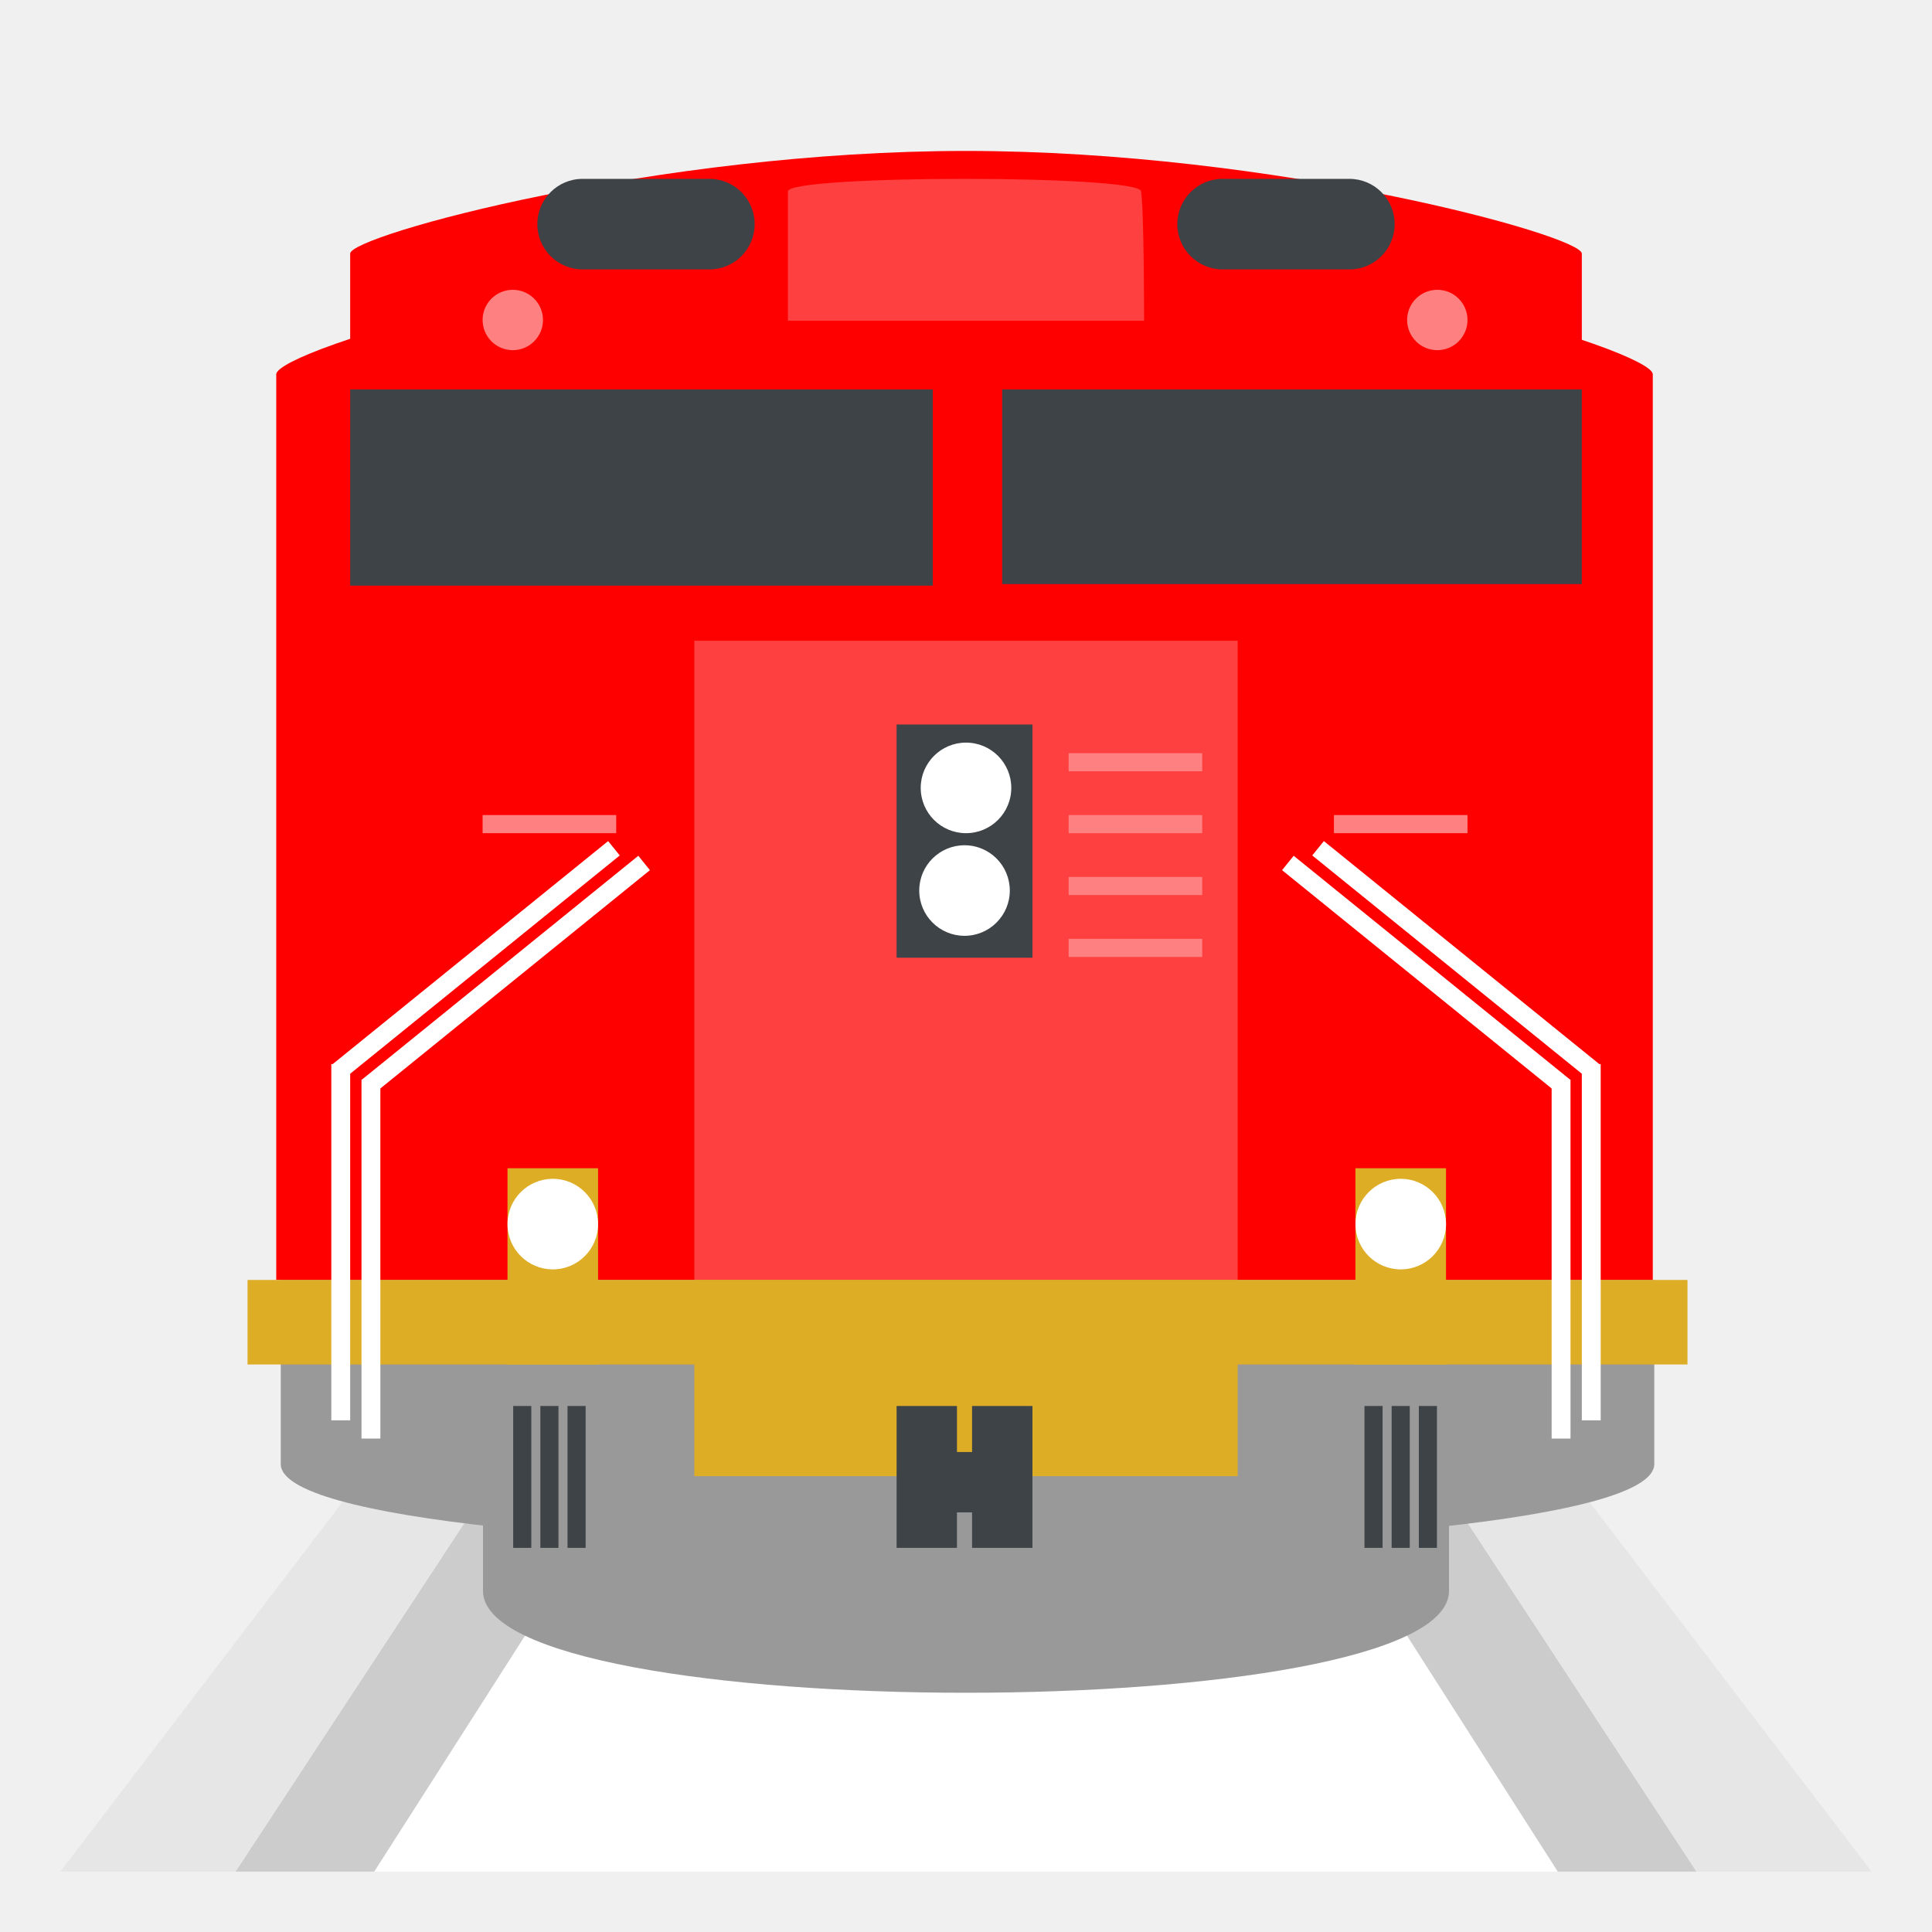
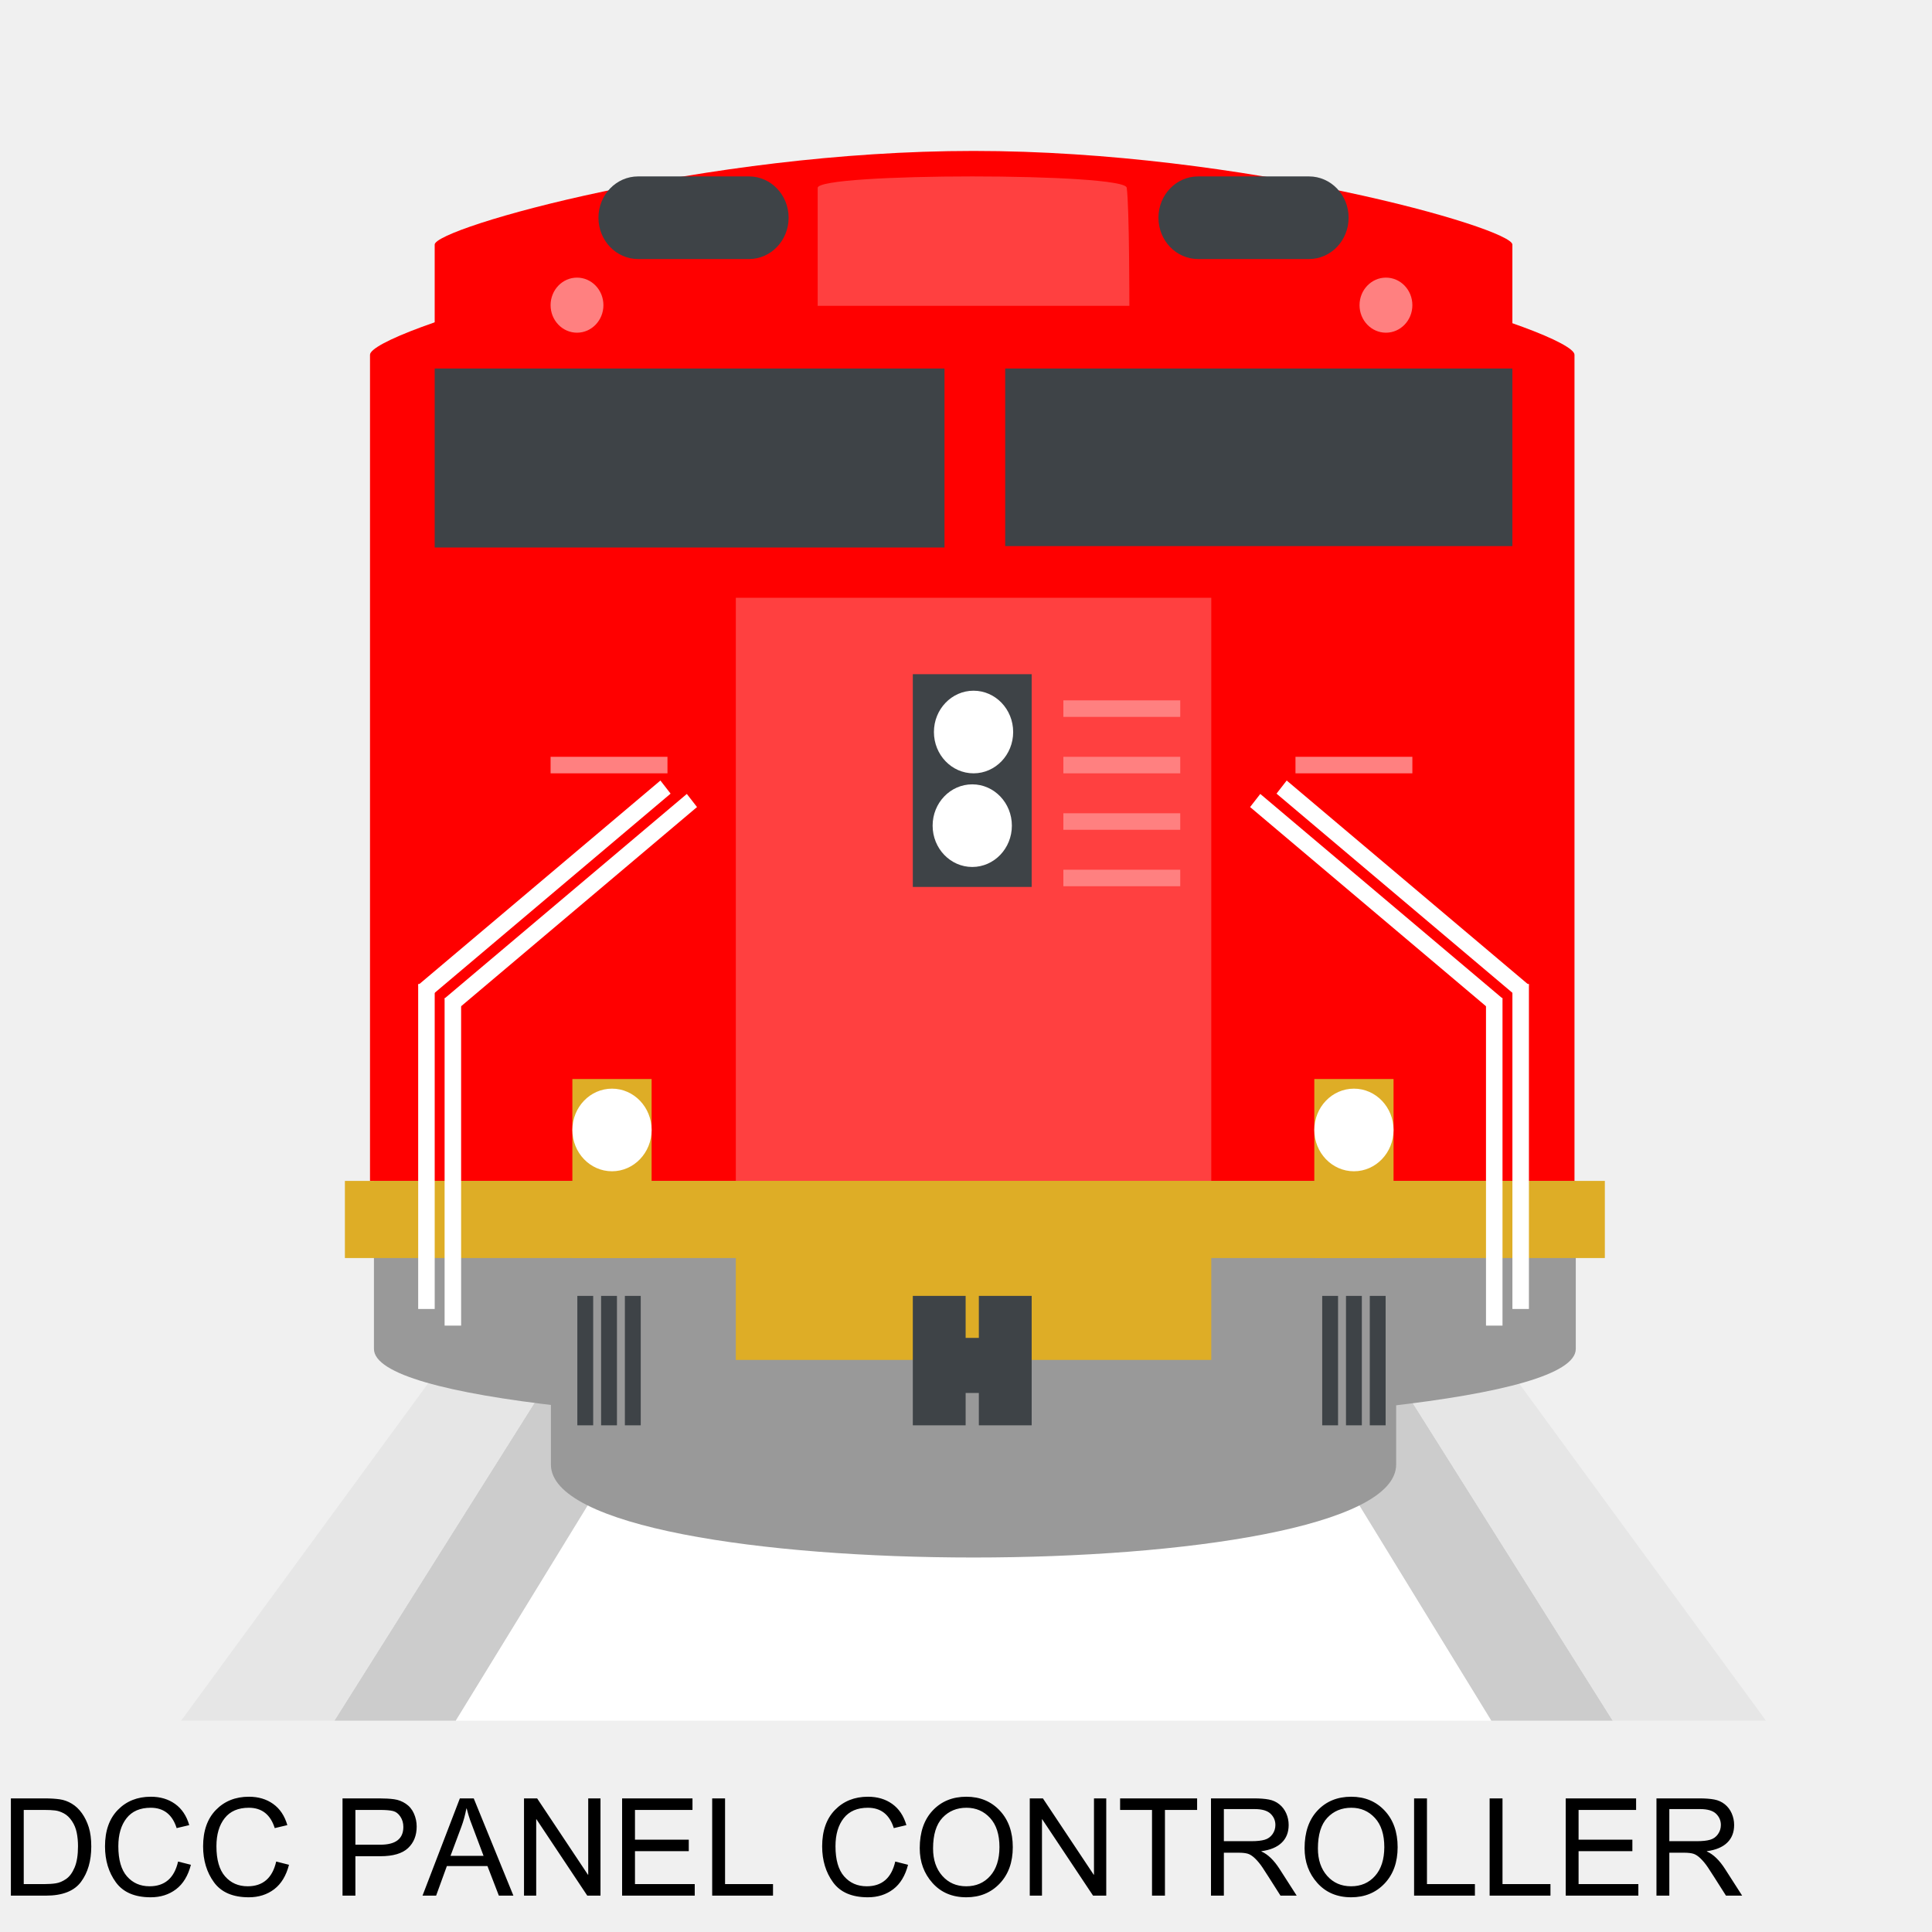
- <svg xmlns="http://www.w3.org/2000/svg" version="1.1" viewBox="0 0 64 64" width="64" height="64">
-   <defs />
-   <g id="Canvas_1" fill="none" fill-opacity="1" stroke-dasharray="none" stroke-opacity="1" stroke="none">
-     <g id="Canvas_1_Layer_1">
-       <g id="Graphic_2">
-         <path d="M 16.4 48.9 L 7.8 62 L 12.4 62 L 20.8 48.9 Z" fill="#ccc" />
-       </g>
-       <g id="Graphic_3">
-         <path d="M 16.4 48.9 L 12 48.9 L 2 62 L 7.8 62 Z" fill="#e6e6e6" />
-       </g>
-       <g id="Graphic_4">
-         <path d="M 47.6 48.9 L 43.2 48.9 L 51.6 62 L 56.2 62 Z" fill="#ccc" />
-       </g>
-       <g id="Graphic_5">
-         <path d="M 47.6 48.9 L 56.2 62 L 62 62 L 52 48.9 Z" fill="#e6e6e6" />
-       </g>
-       <g id="Graphic_6">
-         <path d="M 44 50.1 L 20 50.1 L 12.4 62 L 51.6 62 Z" fill="white" />
-       </g>
-       <g id="Graphic_7">
-         <path d="M 52.4 32.2 L 11.6 32.2 L 11.6 8.4 C 11.6 7.8 21.8 5 32 5 C 42.2 5 52.4 7.8 52.4 8.4 L 52.4 32.2" fill="red" />
-       </g>
-       <g id="Graphic_8">
-         <path d="M 54.8 48.5 C 54.8 52.2 9.3 52.2 9.3 48.5 L 9.3 42.4 L 54.8 42.4 L 54.8 48.5" fill="#999" />
-       </g>
-       <g id="Graphic_9">
-         <path d="M 48 52.7 C 48 57.2 16 57.2 16 52.7 L 16 45.2 L 48 45.2 L 48 52.7" fill="#999" />
-       </g>
-       <g id="Graphic_10">
-         <path d="M 54.751 42.4 L 9.151 42.4 L 9.151 12.4 C 9.151 11.6 20.551 8.1 31.951 8.1 C 43.351 8.1 54.751 11.6 54.751 12.4 L 54.751 42.4" fill="red" />
-       </g>
-       <g id="Group_64">
-         <g id="Graphic_13">
-           <rect x="11.6" y="12.9" width="19.3" height="6.5" fill="#3e4347" />
+ <svg xmlns="http://www.w3.org/2000/svg" width="128" height="128" viewBox="0 0 128 128" fill="none">
+   <defs>
+     <clipPath id="clip_path_1">
+       <rect width="128" height="128" />
+     </clipPath>
+     <clipPath id="clip_path_2">
+       <rect width="128" height="16" />
+     </clipPath>
+   </defs>
+   <g clip-path="url(#clip_path_1)">
+     <g transform="translate(12 10)">
+       <g>
+         <path d="M15.05 0L0 23.902L8.05 23.902L22.75 0L15.05 0Z" fill="#CCCCCC" transform="translate(10.15 80.098)" />
+         <path d="M25.2 0L17.5 0L0 23.902L10.15 23.902L25.2 0Z" fill="#E6E6E6" transform="translate(0 80.098)" />
+         <path d="M7.7 0L0 0L14.7 23.902L22.75 23.902L7.7 0Z" fill="#CCCCCC" transform="translate(72.1 80.098)" />
+         <path d="M0 0L15.05 23.902L25.2 23.902L7.7 0L0 0Z" fill="#E6E6E6" transform="translate(79.8 80.098)" />
+         <path d="M55.3 0L13.3 0L0 21.712L68.6 21.712L55.3 0Z" fill="#FFFFFF" transform="translate(18.199 82.288)" />
+         <path d="M71.4 49.628L0 49.628C0 49.628 0 6.204 0 6.204C0 5.109 17.85 0 35.7 0C53.55 0 71.4 5.109 71.4 6.204C71.4 6.204 71.4 49.628 71.4 49.628L71.4 49.628Z" fill="#FF0000" transform="translate(16.799 0)" />
+         <path d="M79.625 11.13C79.625 17.881 0 17.881 0 11.13C0 11.13 0 0 0 0L79.625 0L79.625 11.13C79.625 11.13 79.625 11.13 79.625 11.13Z" fill="#999999" transform="translate(12.775 68.239)" />
+         <path d="M56 13.684C56 21.895 0 21.895 0 13.684C0 13.684 0 0 0 0L56 0L56 13.684C56 13.684 56 13.684 56 13.684Z" fill="#999999" transform="translate(24.499 73.347)" />
+         <path d="M79.8 62.583L0 62.583C0 62.583 0 7.846 0 7.846C0 6.386 19.95 0 39.9 0C59.85 0 79.8 6.386 79.8 7.846C79.8 7.846 79.8 62.583 79.8 62.583L79.8 62.583Z" fill="#FF0000" transform="translate(12.514 5.656)" />
+         <g transform="translate(16.799 14.414)">
+           <rect width="33.776" height="11.86" fill="#3E4347" fill-rule="evenodd" />
+           <rect width="33.603" height="11.767" fill="#3E4347" fill-rule="evenodd" transform="translate(37.797 0)" />
        </g>
-         <g id="Graphic_12">
-           <rect x="33.198" y="12.9" width="19.202" height="6.449" fill="#3e4347" />
+         <rect width="31.5" height="38.635" fill="#FF4040" fill-rule="evenodd" transform="translate(36.75 29.604)" />
+         <rect width="7.875" height="14.095" fill="#3E4347" fill-rule="evenodd" transform="translate(48.476 34.667)" />
+         <rect width="31.5" height="11.86" fill="#DEAD26" fill-rule="evenodd" transform="translate(36.75 68.239)" />
+         <rect width="3.5" height="8.575" fill="#3E4347" fill-rule="evenodd" transform="translate(48.476 75.856)" />
+         <rect width="3.5" height="8.575" fill="#3E4347" fill-rule="evenodd" transform="translate(52.851 75.856)" />
+         <rect width="83.475" height="5.109" fill="#DEAD26" fill-rule="evenodd" transform="translate(10.85 68.239)" />
+         <path d="M0 2.737C0 1.225 1.175 0 2.625 0C4.075 0 5.25 1.225 5.25 2.737C5.25 4.248 4.075 5.474 2.625 5.474C1.175 5.474 0 4.248 0 2.737Z" fill="#FFFFFF" fill-rule="evenodd" transform="translate(49.875 35.761)" />
+         <path d="M0 2.737C0 1.225 1.175 0 2.625 0C4.075 0 5.25 1.225 5.25 2.737C5.25 4.248 4.075 5.474 2.625 5.474C1.175 5.474 0 4.248 0 2.737Z" fill="#FFFFFF" fill-rule="evenodd" transform="translate(49.789 41.965)" />
+         <path d="M20.65 8.575L0 8.575C0 8.575 0 0.759 0 0.759C0 -0.253 20.475 -0.253 20.475 0.759C20.65 1.974 20.65 8.575 20.65 8.575C20.65 8.575 20.65 8.575 20.65 8.575Z" fill="#FF4040" transform="translate(42.174 1.688)" />
+         <path d="M0 1.825C0 0.817 0.784 0 1.75 0C2.716 0 3.5 0.817 3.5 1.825C3.5 2.832 2.716 3.649 1.75 3.649C0.784 3.649 0 2.832 0 1.825Z" fill="#FF8080" fill-rule="evenodd" transform="translate(24.478 8.393)" />
+         <path d="M0 1.825C0 0.817 0.784 0 1.75 0C2.717 0 3.5 0.817 3.5 1.825C3.5 2.832 2.717 3.649 1.75 3.649C0.784 3.649 0 2.832 0 1.825Z" fill="#FF8080" fill-rule="evenodd" transform="translate(78.073 8.393)" />
+         <g transform="translate(26.25 75.856)">
+           <rect width="1.05" height="8.575" fill="#3E4347" fill-rule="evenodd" />
+           <rect width="1.05" height="8.575" fill="#3E4347" fill-rule="evenodd" transform="translate(1.575 0)" />
+           <rect width="1.05" height="8.575" fill="#3E4347" fill-rule="evenodd" transform="translate(3.15 0)" />
        </g>
-       </g>
-       <g id="Graphic_14">
-         <rect x="23" y="21.225" width="18" height="21.175" fill="#ff4040" />
-       </g>
-       <g id="Graphic_15">
-         <rect x="29.701" y="24" width="4.5" height="7.725" fill="#3e4347" />
-       </g>
-       <g id="Graphic_24">
-         <rect x="23" y="42.4" width="18" height="6.5" fill="#dead26" />
-       </g>
-       <g id="Graphic_27">
-         <rect x="29.701" y="46.575" width="2" height="4.7" fill="#3e4347" />
-       </g>
-       <g id="Graphic_26">
-         <rect x="32.201" y="46.575" width="2" height="4.7" fill="#3e4347" />
-       </g>
-       <g id="Graphic_28">
-         <rect x="8.2" y="42.4" width="47.7" height="2.8" fill="#dead26" />
-       </g>
-       <g id="Graphic_35">
-         <circle cx="32" cy="26.1" r="1.5" fill="white" />
-       </g>
-       <g id="Graphic_37">
-         <circle cx="31.951" cy="29.5" r="1.5" fill="white" />
-       </g>
-       <g id="Graphic_38">
-         <path d="M 37.9 10.625 L 26.1 10.625 L 26.1 6.341 C 26.1 5.786 37.8 5.786 37.8 6.341 C 37.9 7.007 37.9 10.625 37.9 10.625" fill="#ff4040" />
-       </g>
-       <g id="Graphic_39">
-         <circle cx="16.987" cy="10.6" r="1" fill="#ff8080" />
-       </g>
-       <g id="Graphic_40">
-         <circle cx="47.613" cy="10.6" r="1" fill="#ff8080" />
-       </g>
-       <g id="Group_46">
-         <g id="Graphic_42">
-           <rect x="17" y="46.575" width=".6" height="4.7" fill="#3e4347" />
+         <g transform="translate(75.6 75.856)">
+           <rect width="1.05" height="8.575" fill="#3E4347" fill-rule="evenodd" />
+           <rect width="1.05" height="8.575" fill="#3E4347" fill-rule="evenodd" transform="translate(1.575 0)" />
+           <rect width="1.05" height="8.575" fill="#3E4347" fill-rule="evenodd" transform="translate(3.152 0)" />
        </g>
-         <g id="Graphic_44">
-           <rect x="17.9" y="46.575" width=".6" height="4.7" fill="#3e4347" />
+         <rect width="4.9" height="3.649" fill="#3E4347" fill-rule="evenodd" transform="translate(50.181 78.639)" />
+         <rect width="7.744" height="1.095" fill="#FF8080" fill-rule="evenodd" transform="translate(58.45 36.4)" />
+         <rect width="7.744" height="1.095" fill="#FF8080" fill-rule="evenodd" transform="translate(58.45 40.14)" />
+         <rect width="7.744" height="1.095" fill="#FF8080" fill-rule="evenodd" transform="translate(58.45 43.881)" />
+         <rect width="7.744" height="1.095" fill="#FF8080" fill-rule="evenodd" transform="translate(58.45 47.621)" />
+         <rect width="7.744" height="1.095" fill="#FF8080" fill-rule="evenodd" transform="translate(73.829 40.14)" />
+         <rect width="7.744" height="1.095" fill="#FF8080" fill-rule="evenodd" transform="translate(24.478 40.14)" />
+         <g transform="translate(64.75 1.688)">
+           <path d="M9.974 0C11.424 0 12.599 1.225 12.599 2.737C12.599 2.737 12.599 2.737 12.599 2.737C12.599 4.248 11.424 5.474 9.974 5.474C9.974 5.474 2.625 5.474 2.625 5.474C1.175 5.474 0 4.248 0 2.737C0 2.737 0 2.737 0 2.737C0 1.225 1.175 0 2.625 0C2.625 0 9.974 0 9.974 0Z" fill="#3E4347" />
+           <path d="M9.974 0C11.424 0 12.599 1.225 12.599 2.737C12.599 2.737 12.599 2.737 12.599 2.737C12.599 4.248 11.424 5.474 9.974 5.474C9.974 5.474 2.625 5.474 2.625 5.474C1.175 5.474 0 4.248 0 2.737C0 2.737 0 2.737 0 2.737C0 1.225 1.175 0 2.625 0C2.625 0 9.974 0 9.974 0Z" fill="none" stroke-width="0" stroke="#B1001C" stroke-linejoin="round" />
        </g>
-         <g id="Graphic_45">
-           <rect x="18.8" y="46.575" width=".6" height="4.7" fill="#3e4347" />
+         <g transform="translate(27.649 1.688)">
+           <path d="M9.974 0C11.424 0 12.599 1.225 12.599 2.737C12.599 2.737 12.599 2.737 12.599 2.737C12.599 4.248 11.424 5.474 9.974 5.474C9.974 5.474 2.625 5.474 2.625 5.474C1.175 5.474 0 4.248 0 2.737C0 2.737 0 2.737 0 2.737C0 1.225 1.175 0 2.625 0C2.625 0 9.974 0 9.974 0Z" fill="#3E4347" />
+           <path d="M9.974 0C11.424 0 12.599 1.225 12.599 2.737C12.599 2.737 12.599 2.737 12.599 2.737C12.599 4.248 11.424 5.474 9.974 5.474C9.974 5.474 2.625 5.474 2.625 5.474C1.175 5.474 0 4.248 0 2.737C0 2.737 0 2.737 0 2.737C0 1.225 1.175 0 2.625 0C2.625 0 9.974 0 9.974 0Z" fill="none" stroke-width="0" stroke="#B1001C" stroke-linejoin="round" />
        </g>
-       </g>
-       <g id="Group_53">
-         <g id="Graphic_50">
-           <rect x="45.2" y="46.575" width=".6" height="4.7" fill="#3e4347" />
+         <rect width="5.25" height="11.86" fill="#DEAD26" fill-rule="evenodd" transform="translate(75.076 61.488)" />
+         <path d="M0 2.737C0 1.225 1.175 0 2.625 0C4.075 0 5.25 1.225 5.25 2.737C5.25 4.248 4.075 5.474 2.625 5.474C1.175 5.474 0 4.248 0 2.737Z" fill="#FFFFFF" fill-rule="evenodd" transform="translate(75.076 62.126)" />
+         <rect width="5.25" height="11.86" fill="#DEAD26" fill-rule="evenodd" transform="translate(25.921 61.488)" />
+         <path d="M0 2.737C0 1.225 1.175 0 2.625 0C4.075 0 5.25 1.225 5.25 2.737C5.25 4.248 4.075 5.474 2.625 5.474C1.175 5.474 0 4.248 0 2.737Z" fill="#FFFFFF" fill-rule="evenodd" transform="translate(25.921 62.126)" />
+         <g transform="translate(15.706 41.712)">
+           <rect width="1.094" height="21.53" fill="#FFFFFF" fill-rule="evenodd" transform="translate(0 13.481)" />
+           <rect width="1.094" height="21.695" fill="#FFFFFF" fill-rule="evenodd" transform="translate(1.75 14.418)" />
+           <path d="M0 13.549L16.048 0L16.723 0.868L0.675 14.418L0 13.549Z" fill="#FFFFFF" />
+           <path d="M0 13.549L16.048 0L16.723 0.868L0.675 14.418L0 13.549Z" fill="#FFFFFF" transform="translate(1.75 0.889)" />
        </g>
-         <g id="Graphic_49">
-           <rect x="46.1" y="46.575" width=".6" height="4.7" fill="#3e4347" />
-         </g>
-         <g id="Graphic_48">
-           <rect x="47.001" y="46.575" width=".6" height="4.7" fill="#3e4347" />
-         </g>
-       </g>
-       <g id="Graphic_51">
-         <rect x="30.675" y="48.1" width="2.8" height="2" fill="#3e4347" />
-       </g>
-       <g id="Graphic_52">
-         <rect x="35.4" y="24.95" width="4.425" height=".6" fill="#ff8080" />
-       </g>
-       <g id="Graphic_54">
-         <rect x="35.4" y="27" width="4.425" height=".6" fill="#ff8080" />
-       </g>
-       <g id="Graphic_55">
-         <rect x="35.4" y="29.05" width="4.425" height=".6" fill="#ff8080" />
-       </g>
-       <g id="Graphic_56">
-         <rect x="35.4" y="31.1" width="4.425" height=".6" fill="#ff8080" />
-       </g>
-       <g id="Graphic_61">
-         <rect x="44.188" y="27" width="4.425" height=".6" fill="#ff8080" />
-       </g>
-       <g id="Graphic_62">
-         <rect x="15.987" y="27" width="4.425" height=".6" fill="#ff8080" />
-       </g>
-       <g id="Graphic_63">
-         <path d="M 40.5 5.925 L 44.7 5.925 C 45.528 5.925 46.2 6.597 46.2 7.425 L 46.2 7.425 C 46.2 8.253 45.528 8.925 44.7 8.925 L 40.5 8.925 C 39.672 8.925 39 8.253 39 7.425 L 39 7.425 C 39 6.597 39.672 5.925 40.5 5.925 Z" fill="#3e4347" />
-         <path d="M 40.5 5.925 L 44.7 5.925 C 45.528 5.925 46.2 6.597 46.2 7.425 L 46.2 7.425 C 46.2 8.253 45.528 8.925 44.7 8.925 L 40.5 8.925 C 39.672 8.925 39 8.253 39 7.425 L 39 7.425 C 39 6.597 39.672 5.925 40.5 5.925 Z" stroke="#b1001c" stroke-linecap="butt" stroke-linejoin="round" stroke-width="0" />
-       </g>
-       <g id="Graphic_65">
-         <path d="M 19.3 5.925 L 23.499 5.925 C 24.328 5.925 24.999 6.597 24.999 7.425 L 24.999 7.425 C 24.999 8.253 24.328 8.925 23.499 8.925 L 19.3 8.925 C 18.471 8.925 17.8 8.253 17.8 7.425 L 17.8 7.425 C 17.8 6.597 18.471 5.925 19.3 5.925 Z" fill="#3e4347" />
-         <path d="M 19.3 5.925 L 23.499 5.925 C 24.328 5.925 24.999 6.597 24.999 7.425 L 24.999 7.425 C 24.999 8.253 24.328 8.925 23.499 8.925 L 19.3 8.925 C 18.471 8.925 17.8 8.253 17.8 7.425 L 17.8 7.425 C 17.8 6.597 18.471 5.925 19.3 5.925 Z" stroke="#b1001c" stroke-linecap="butt" stroke-linejoin="round" stroke-width="0" />
-       </g>
-       <g id="Graphic_66">
-         <rect x="44.901" y="38.7" width="3" height="6.5" fill="#dead26" />
-       </g>
-       <g id="Graphic_67">
-         <circle cx="46.401" cy="40.55" r="1.5" fill="white" />
-       </g>
-       <g id="Graphic_69">
-         <rect x="16.812" y="38.7" width="3" height="6.5" fill="#dead26" />
-       </g>
-       <g id="Graphic_68">
-         <circle cx="18.312" cy="40.55" r="1.5" fill="white" />
-       </g>
-       <g id="Group_74">
-         <g id="Graphic_20">
-           <rect x="10.975" y="35.25" width=".625" height="11.8" fill="white" />
-         </g>
-         <g id="Graphic_71">
-           <rect x="11.975" y="35.763" width=".625" height="11.891" fill="white" />
-         </g>
-         <g id="Graphic_72">
-           <path d="M 10.975 35.287 L 20.145 27.862 L 20.53 28.338 L 11.36 35.763 Z" fill="white" />
-         </g>
-         <g id="Graphic_73">
-           <path d="M 11.975 35.775 L 21.145 28.349 L 21.53 28.825 L 12.36 36.251 Z" fill="white" />
-         </g>
-       </g>
-       <g id="Group_75">
-         <g id="Graphic_79">
-           <rect x="52.4" y="35.25" width=".625" height="11.8" fill="white" />
-         </g>
-         <g id="Graphic_78">
-           <rect x="51.4" y="35.763" width=".625" height="11.891" fill="white" />
-         </g>
-         <g id="Graphic_77">
-           <path d="M 53.025 35.287 L 43.855 27.862 L 43.47 28.338 L 52.64 35.763 Z" fill="white" />
-         </g>
-         <g id="Graphic_76">
-           <path d="M 52.025 35.775 L 42.855 28.349 L 42.47 28.825 L 51.64 36.251 Z" fill="white" />
+         <g transform="translate(70.822 41.712)">
+           <rect width="1.094" height="21.53" fill="#FFFFFF" fill-rule="evenodd" transform="translate(17.379 13.481)" />
+           <rect width="1.094" height="21.695" fill="#FFFFFF" fill-rule="evenodd" transform="translate(15.629 14.418)" />
+           <path d="M16.723 13.549L0.675 0L0 0.868L16.048 14.418L16.723 13.549Z" fill="#FFFFFF" transform="translate(1.75 0)" />
+           <path d="M16.723 13.549L0.675 0L0 0.868L16.048 14.418L16.723 13.549Z" fill="#FFFFFF" transform="translate(0 0.889)" />
        </g>
      </g>
    </g>
+     <path d="M0.721 3.177L2.944 3.177Q3.529 3.177 3.951 3.237Q4.373 3.296 4.757 3.527Q5.142 3.757 5.429 4.162Q5.717 4.566 5.882 5.091Q6.047 5.616 6.047 6.363Q6.047 7.787 5.37 8.703Q4.693 9.62 3.041 9.62L0.721 9.62L0.721 3.177ZM1.573 8.855L2.953 8.855Q3.375 8.855 3.707 8.802Q4.039 8.75 4.379 8.517Q4.72 8.284 4.944 7.752Q5.168 7.22 5.168 6.346Q5.168 5.862 5.082 5.443Q4.997 5.023 4.766 4.678Q4.535 4.333 4.236 4.173Q3.938 4.012 3.654 3.977Q3.371 3.942 2.927 3.942L1.573 3.942L1.573 8.855ZM12.648 7.576Q12.366 8.662 11.665 9.196Q10.964 9.729 9.984 9.729Q8.402 9.729 7.679 8.739Q6.957 7.748 6.957 6.354Q6.957 4.812 7.807 3.94Q8.657 3.067 9.993 3.067Q10.934 3.067 11.602 3.546Q12.27 4.025 12.538 4.948L11.703 5.146Q11.492 4.474 11.061 4.135Q10.63 3.797 9.984 3.797Q8.93 3.797 8.385 4.489Q7.84 5.181 7.84 6.346Q7.84 7.69 8.413 8.345Q8.987 9 9.91 9Q10.665 9 11.138 8.591Q11.61 8.183 11.799 7.361L12.648 7.576ZM19.147 7.576Q18.866 8.662 18.165 9.196Q17.464 9.729 16.484 9.729Q14.902 9.729 14.179 8.739Q13.456 7.748 13.456 6.354Q13.456 4.812 14.306 3.94Q15.157 3.067 16.493 3.067Q17.433 3.067 18.101 3.546Q18.769 4.025 19.037 4.948L18.202 5.146Q17.991 4.474 17.561 4.135Q17.13 3.797 16.484 3.797Q15.429 3.797 14.884 4.489Q14.339 5.181 14.339 6.346Q14.339 7.69 14.913 8.345Q15.486 9 16.409 9Q17.165 9 17.637 8.591Q18.11 8.183 18.299 7.361L19.147 7.576ZM22.693 3.177L25.123 3.177Q25.699 3.177 26.114 3.234Q26.53 3.292 26.886 3.531Q27.242 3.771 27.424 4.181Q27.606 4.592 27.606 5.041Q27.606 5.933 27.033 6.471Q26.459 7.009 25.194 7.009L23.546 7.009L23.546 9.62L22.693 9.62L22.693 3.177ZM23.546 6.245L25.203 6.245Q26.723 6.245 26.723 5.067Q26.723 4.68 26.525 4.384Q26.328 4.087 26.04 4.014Q25.752 3.942 25.185 3.942L23.546 3.942L23.546 6.245ZM34.014 9.62L33.051 9.62L32.295 7.66L29.606 7.66L28.894 9.62L27.993 9.62L30.467 3.177L31.386 3.177L34.014 9.62ZM32.036 6.983Q31.245 4.891 31.144 4.608Q31.043 4.324 30.92 3.85L30.898 3.85Q30.775 4.5 30.568 5.054L29.848 6.983L32.036 6.983ZM39.784 9.62L38.909 9.62L35.543 4.562L35.525 4.562L35.525 9.62L34.717 9.62L34.717 3.177L35.587 3.177L38.953 8.235L38.971 8.235L38.971 3.177L39.784 3.177L39.784 9.62ZM46.028 9.62L41.216 9.62L41.216 3.177L45.879 3.177L45.879 3.942L42.069 3.942L42.069 5.911L45.633 5.911L45.633 6.675L42.069 6.675L42.069 8.855L46.028 8.855L46.028 9.62ZM51.214 9.62L47.184 9.62L47.184 3.177L48.037 3.177L48.037 8.855L51.214 8.855L51.214 9.62ZM60.161 7.576Q59.88 8.662 59.179 9.196Q58.478 9.729 57.498 9.729Q55.916 9.729 55.193 8.739Q54.47 7.748 54.47 6.354Q54.47 4.812 55.321 3.94Q56.171 3.067 57.507 3.067Q58.447 3.067 59.115 3.546Q59.783 4.025 60.051 4.948L59.216 5.146Q59.005 4.474 58.575 4.135Q58.144 3.797 57.498 3.797Q56.443 3.797 55.898 4.489Q55.353 5.181 55.353 6.346Q55.353 7.69 55.927 8.345Q56.501 9 57.423 9Q58.179 9 58.652 8.591Q59.124 8.183 59.313 7.361L60.161 7.576ZM64.024 3.067Q65.377 3.067 66.239 3.986Q67.1 4.904 67.1 6.407Q67.1 7.906 66.234 8.818Q65.369 9.729 64.024 9.729Q62.631 9.729 61.783 8.785Q60.935 7.84 60.935 6.478Q60.935 4.891 61.794 3.979Q62.653 3.067 64.024 3.067ZM64.015 9Q64.995 9 65.604 8.314Q66.212 7.629 66.217 6.407Q66.217 5.15 65.595 4.474Q64.973 3.797 64.033 3.797Q63.066 3.797 62.442 4.46Q61.818 5.124 61.818 6.495Q61.818 7.616 62.429 8.308Q63.04 9 64.015 9ZM73.292 9.62L72.418 9.62L69.051 4.562L69.034 4.562L69.034 9.62L68.225 9.62L68.225 3.177L69.095 3.177L72.461 8.235L72.479 8.235L72.479 3.177L73.292 3.177L73.292 9.62ZM79.312 3.942L77.181 3.942L77.181 9.62L76.324 9.62L76.324 3.942L74.21 3.942L74.21 3.177L79.312 3.177L79.312 3.942ZM85.909 9.62L84.836 9.62Q83.874 8.099 83.641 7.752Q83.408 7.405 83.151 7.156Q82.894 6.908 82.668 6.842Q82.441 6.776 82.068 6.776L81.084 6.776L81.084 9.62L80.231 9.62L80.231 3.177L83.083 3.177Q83.668 3.177 84.063 3.252Q84.459 3.327 84.757 3.566Q85.056 3.806 85.217 4.17Q85.377 4.535 85.377 4.939Q85.377 5.669 84.915 6.113Q84.454 6.557 83.571 6.675L83.571 6.693Q84.217 6.979 84.784 7.866L85.909 9.62ZM81.084 6.012L82.912 6.012Q83.465 6.012 83.788 5.917Q84.111 5.823 84.305 5.55Q84.498 5.278 84.498 4.939Q84.498 4.5 84.177 4.192Q83.856 3.885 83.118 3.885L81.084 3.885L81.084 6.012ZM89.521 3.067Q90.874 3.067 91.736 3.986Q92.597 4.904 92.597 6.407Q92.597 7.906 91.731 8.818Q90.866 9.729 89.521 9.729Q88.128 9.729 87.28 8.785Q86.432 7.84 86.432 6.478Q86.432 4.891 87.291 3.979Q88.15 3.067 89.521 3.067ZM89.512 9Q90.492 9 91.101 8.314Q91.71 7.629 91.714 6.407Q91.714 5.15 91.092 4.474Q90.47 3.797 89.53 3.797Q88.563 3.797 87.939 4.46Q87.315 5.124 87.315 6.495Q87.315 7.616 87.926 8.308Q88.537 9 89.512 9ZM97.717 9.62L93.687 9.62L93.687 3.177L94.54 3.177L94.54 8.855L97.717 8.855L97.717 9.62ZM102.722 9.62L98.692 9.62L98.692 3.177L99.545 3.177L99.545 8.855L102.722 8.855L102.722 9.62ZM108.545 9.62L103.733 9.62L103.733 3.177L108.396 3.177L108.396 3.942L104.585 3.942L104.585 5.911L108.149 5.911L108.149 6.675L104.585 6.675L104.585 8.855L108.545 8.855L108.545 9.62ZM115.422 9.62L114.35 9.62Q113.388 8.099 113.155 7.752Q112.922 7.405 112.665 7.156Q112.408 6.908 112.181 6.842Q111.955 6.776 111.582 6.776L110.597 6.776L110.597 9.62L109.745 9.62L109.745 3.177L112.597 3.177Q113.181 3.177 113.577 3.252Q113.972 3.327 114.271 3.566Q114.57 3.806 114.73 4.17Q114.891 4.535 114.891 4.939Q114.891 5.669 114.429 6.113Q113.968 6.557 113.084 6.675L113.084 6.693Q113.73 6.979 114.297 7.866L115.422 9.62ZM110.597 6.012L112.425 6.012Q112.979 6.012 113.302 5.917Q113.625 5.823 113.818 5.55Q114.012 5.278 114.012 4.939Q114.012 4.5 113.691 4.192Q113.37 3.885 112.632 3.885L110.597 3.885L110.597 6.012Z" transform="translate(0 115.971)" fill="#000000" clip-path="url(#clip_path_2)" />
  </g>
</svg>
